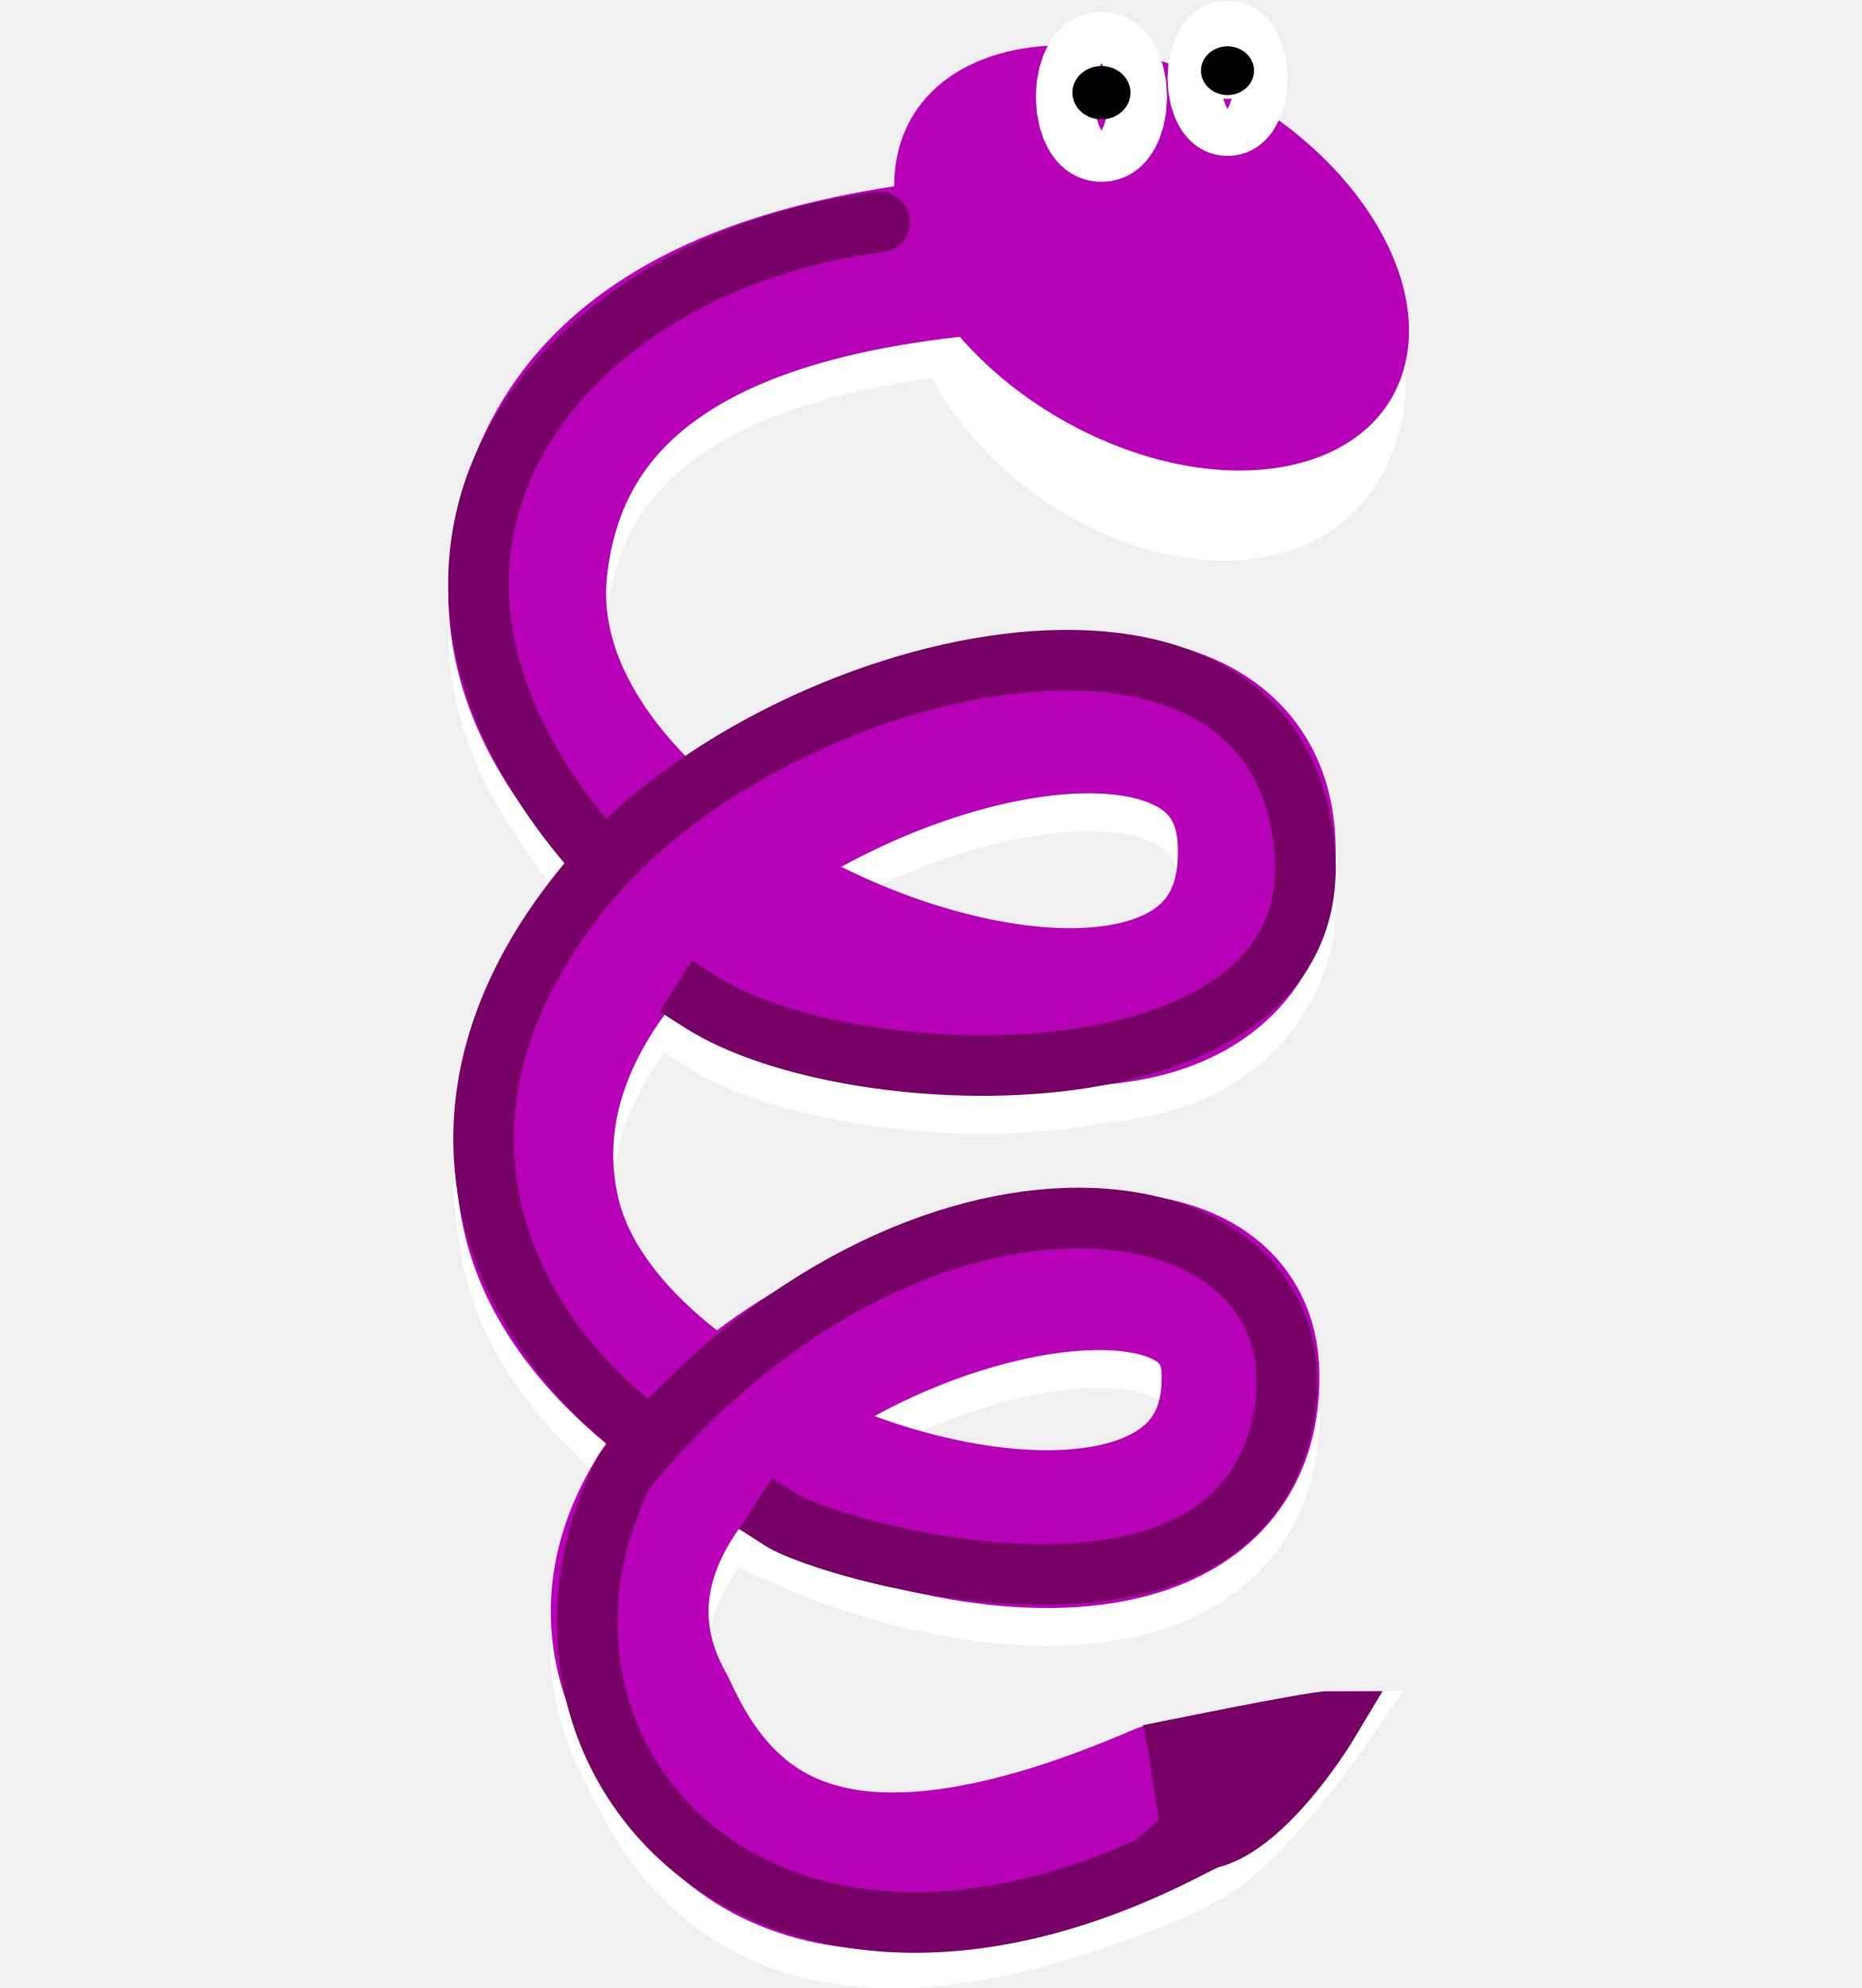
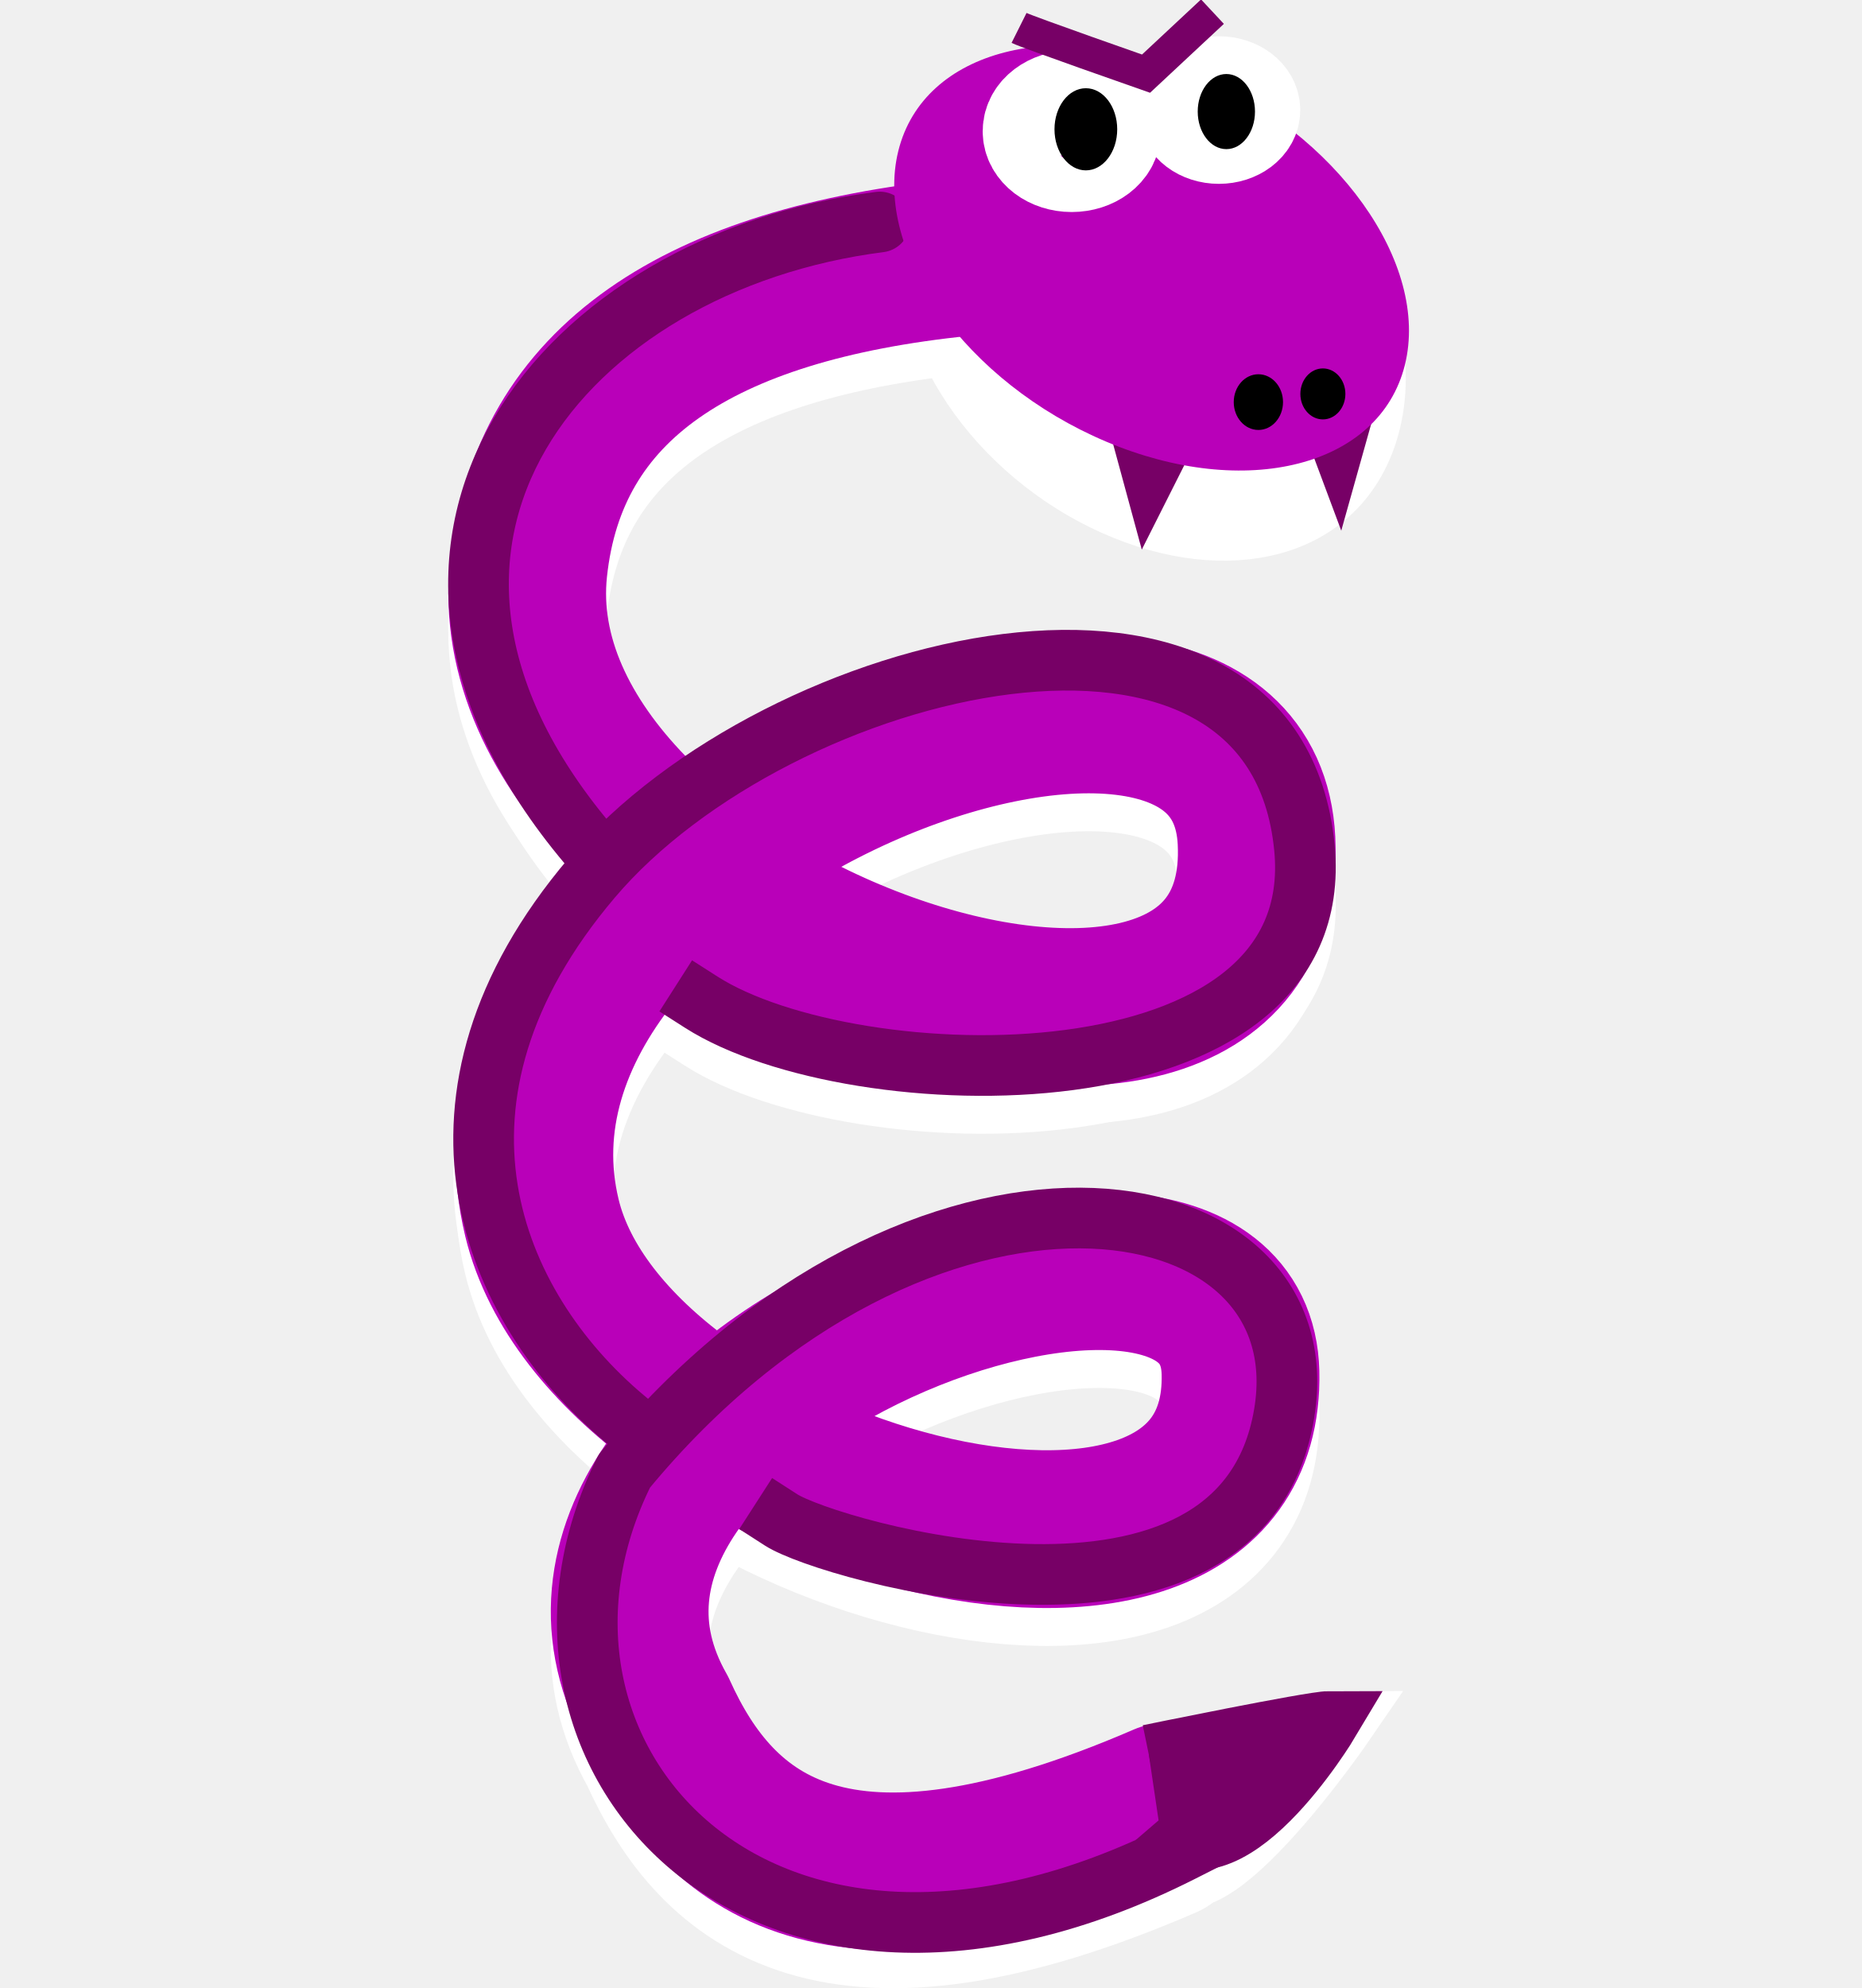
<svg xmlns="http://www.w3.org/2000/svg" width="85.918" height="91.73" id="svg2" version="1.1">
  <defs id="defs4" />
  <g id="layer1" transform="translate(2057.777,-1295.895)">
    <g id="g4255" />
    <g id="g6849" transform="matrix(1.843193,0,0,1.843193,-82.13764,-652.6948)">
      <g id="g6978">
        <g id="g6140" transform="matrix(1.518972,0,0,1.518972,-331.7258,117.9464)">
          <g id="g6142" transform="translate(60.61894,-11.17987)" style="stroke:#ffffff">
            <path style="fill:none;stroke:#ffffff;stroke-width:2.6;stroke-linecap:round;stroke-linejoin:round;stroke-miterlimit:4;stroke-opacity:1;stroke-dasharray:none" d="m -532.033,634.383 c -4.326,0.442 -6.807,2.064 -7.132,5.13 -0.619,5.854 12.288,10.34 12,4.484 -0.247,-5.035 -13.31,-0.139 -11.779,6.214 1.105,4.584 11.633,7.506 11.515,2.553 -0.101,-4.249 -12.603,0.319 -9.604,5.6 0.98,2.173 2.936,3.82 8.359,1.475" id="path6144" />
-             <path style="color:#000000;fill:#b900b9;fill-opacity:1;fill-rule:nonzero;stroke:#ffffff;stroke-width:1.6;marker:none;visibility:visible;display:inline;overflow:visible;enable-background:accumulate" id="path6146" d="m -595.737,163.529 c 0,1.22 -1.781,2.21 -3.977,2.21 -2.197,0 -3.977,-0.989 -3.977,-2.21 0,-1.22 1.781,-2.21 3.977,-2.21 2.197,0 3.977,0.989 3.977,2.21 z" transform="matrix(0.8570256,0.3854144,-0.2778177,1.188945,30.51227,671.4258)" />
+             <path style="color:#000000;fill:#b900b9;fill-opacity:1;fill-rule:nonzero;stroke:#ffffff;stroke-width:1.6;marker:none;visibility:visible;display:inline;overflow:visible;enable-background:accumulate" id="path6146" d="m -595.737,163.529 a 3.977,2.21 0 0 1 -3.977,2.21 3.977,2.21 0 0 1 -3.977,-2.21 3.977,2.21 0 0 1 3.977,-2.21 3.977,2.21 0 0 1 3.977,2.21 z" transform="matrix(0.8570256,0.3854144,-0.2778177,1.188945,30.51227,671.4258)" />
            <path style="fill:none;stroke:#ffffff;stroke-width:1px;stroke-linecap:round;stroke-linejoin:round;stroke-opacity:1" d="m -533.375,633.8 c -5.196,0.661 -9.029,5.244 -4.812,10.25" id="path6148" />
            <path style="fill:none;stroke:#ffffff;stroke-width:1px;stroke-linecap:square;stroke-linejoin:round;stroke-opacity:1" d="m -536.317,646.658 c 2.504,1.6 10.362,1.787 9.942,-2.546 -0.495,-5.105 -8.672,-3.132 -11.75,0.5 -3.092,3.647 -1.657,7.06 0.537,8.905" id="path6150" />
            <path style="fill:#770066;fill-opacity:1;stroke:#ffffff;stroke-width:1px;stroke-linecap:butt;stroke-linejoin:miter;stroke-opacity:1" d="m -528.704,660.11 c 0.461,1.499 3.008,-2.225 3.008,-2.225 -0.287,0 -3.244,1.18 -3.244,1.18" id="path6152" />
          </g>
          <path style="fill:none;stroke:#b900b9;stroke-width:2.6;stroke-linecap:round;stroke-linejoin:round;stroke-miterlimit:4;stroke-opacity:1;stroke-dasharray:none" d="m -471.414,622.578 c -4.326,0.442 -6.807,2.064 -7.132,5.13 -0.619,5.854 12.288,10.34 12,4.484 -0.247,-5.035 -13.31,-0.139 -11.779,6.214 1.105,4.584 11.633,7.506 11.515,2.553 -0.101,-4.249 -12.603,0.319 -9.604,5.6 0.98,2.173 2.936,3.82 8.359,1.475" id="path6154" />
-           <path style="color:#000000;fill:#b900b9;fill-opacity:1;fill-rule:nonzero;stroke:none;stroke-width:1.6;marker:none;visibility:visible;display:inline;overflow:visible;enable-background:accumulate" id="path6156" d="m -595.737,163.529 c 0,1.22 -1.781,2.21 -3.977,2.21 -2.197,0 -3.977,-0.989 -3.977,-2.21 0,-1.22 1.781,-2.21 3.977,-2.21 2.197,0 3.977,0.989 3.977,2.21 z" transform="matrix(1.049667,0.4438699,-0.3402654,1.369271,216.868,664.8664)" />
-           <path style="color:#000000;fill:#ffffff;fill-opacity:1;fill-rule:nonzero;stroke:#ffffff;stroke-width:2.6;stroke-linecap:round;stroke-linejoin:round;stroke-miterlimit:4;stroke-opacity:1;stroke-dasharray:none;stroke-dashoffset:0;marker:none;visibility:visible;display:inline;overflow:visible;enable-background:accumulate" id="path6158" d="m -642.5,159.815 c 0,0.259 -0.462,0.469 -1.031,0.469 -0.57,0 -1.031,-0.21 -1.031,-0.469 0,-0.259 0.462,-0.469 1.031,-0.469 0.57,0 1.031,0.21 1.031,0.469 z" transform="matrix(-0.4642607,0,0,0.7914736,-767.8681,493.4431)" />
-           <path transform="matrix(-0.4241766,0,0,0.723138,-739.9946,504.0579)" d="m -642.5,159.815 c 0,0.259 -0.462,0.469 -1.031,0.469 -0.57,0 -1.031,-0.21 -1.031,-0.469 0,-0.259 0.462,-0.469 1.031,-0.469 0.57,0 1.031,0.21 1.031,0.469 z" id="path6160" style="color:#000000;fill:#ffffff;fill-opacity:1;fill-rule:nonzero;stroke:#ffffff;stroke-width:2.6;stroke-linecap:round;stroke-linejoin:round;stroke-miterlimit:4;stroke-opacity:1;stroke-dasharray:none;stroke-dashoffset:0;marker:none;visibility:visible;display:inline;overflow:visible;enable-background:accumulate" />
          <path style="fill:none;stroke:#770066;stroke-width:1px;stroke-linecap:round;stroke-linejoin:round;stroke-opacity:1" d="m -472.756,621.995 c -5.196,0.661 -9.029,5.244 -4.812,10.25" id="path6162" />
          <path style="fill:none;stroke:#770066;stroke-width:1px;stroke-linecap:square;stroke-linejoin:round;stroke-opacity:1" d="m -475.698,634.853 c 2.504,1.6 10.362,1.787 9.942,-2.546 -0.495,-5.105 -8.672,-3.132 -11.75,0.5 -3.092,3.647 -1.657,7.06 0.537,8.905" id="path6164" />
          <path id="path6166" d="m -474.381,643.386 c 0.772,0.497 7.582,2.478 8.29,-1.748 0.662,-3.948 -6.001,-4.974 -10.875,0.941 -2.317,4.646 2.212,9.801 9.189,6.272" style="fill:none;stroke:#770066;stroke-width:1px;stroke-linecap:square;stroke-linejoin:round;stroke-opacity:1" />
          <path style="fill:#770066;fill-opacity:1;stroke:#770066;stroke-width:1px;stroke-linecap:butt;stroke-linejoin:miter;stroke-opacity:1" d="m -468.16,648.337 c 1.086,1.264 2.812,-1.63 2.812,-1.63 -0.287,0 -2.972,0.552 -2.972,0.552" id="path6168" />
-           <path transform="matrix(-0.4642607,0,0,0.9375153,-767.8681,470.0349)" d="m -642.5,159.815 c 0,0.259 -0.462,0.469 -1.031,0.469 -0.57,0 -1.031,-0.21 -1.031,-0.469 0,-0.259 0.462,-0.469 1.031,-0.469 0.57,0 1.031,0.21 1.031,0.469 z" id="path6170" style="color:#000000;fill:#000000;fill-opacity:1;fill-rule:nonzero;stroke:none;stroke-width:2.6;marker:none;visibility:visible;display:inline;overflow:visible;enable-background:accumulate" />
-           <path style="color:#000000;fill:#000000;fill-opacity:1;fill-rule:nonzero;stroke:none;stroke-width:2.6;marker:none;visibility:visible;display:inline;overflow:visible;enable-background:accumulate" id="path6172" d="m -642.5,159.815 c 0,0.259 -0.462,0.469 -1.031,0.469 -0.57,0 -1.031,-0.21 -1.031,-0.469 0,-0.259 0.462,-0.469 1.031,-0.469 0.57,0 1.031,0.21 1.031,0.469 z" transform="matrix(-0.4241766,0,0,0.8565705,-739.9946,482.6084)" />
+           <path style="fill:#770066;fill-opacity:1;stroke:none;stroke-width:0.628px;stroke-linecap:butt;stroke-linejoin:miter;stroke-opacity:1" d="m -468.963,625.459 0.526,1.935 0.812,-1.612 c 0,0 -1.72,-0.322 -1.338,-0.322 z" id="path846" />
+           <path style="fill:#770066;fill-opacity:1;stroke:none;stroke-width:0.659px;stroke-linecap:butt;stroke-linejoin:miter;stroke-opacity:1" d="m -465.727,625.534 0.578,1.548 0.579,-2.064 z" id="path848" />
+           <path style="color:#000000;fill:#b900b9;fill-opacity:1;fill-rule:nonzero;stroke:none;stroke-width:1.6;marker:none;visibility:visible;display:inline;overflow:visible;enable-background:accumulate" id="path6156" d="m -595.737,163.529 a 3.977,2.21 0 0 1 -3.977,2.21 3.977,2.21 0 0 1 -3.977,-2.21 3.977,2.21 0 0 1 3.977,-2.21 3.977,2.21 0 0 1 3.977,2.21 z" transform="matrix(1.049667,0.4438699,-0.3402654,1.369271,216.868,664.8664)" />
+           <ellipse transform="scale(-1,1)" id="path6234" style="color:#000000;display:inline;overflow:visible;visibility:visible;fill:#ffffff;fill-opacity:1;fill-rule:nonzero;stroke:#ffffff;stroke-width:1.817;stroke-linecap:round;stroke-linejoin:round;stroke-miterlimit:4;stroke-dasharray:none;stroke-dashoffset:0;stroke-opacity:1;marker:none;enable-background:accumulate" cx="469.592" cy="620.499" rx="0.559" ry="0.423" />
+           <ellipse style="color:#000000;display:inline;overflow:visible;visibility:visible;fill:#ffffff;fill-opacity:1;fill-rule:nonzero;stroke:#ffffff;stroke-width:1.66;stroke-linecap:round;stroke-linejoin:round;stroke-miterlimit:4;stroke-dasharray:none;stroke-dashoffset:0;stroke-opacity:1;marker:none;enable-background:accumulate" id="path6236" transform="scale(-1,1)" cx="467.166" cy="620.15" rx="0.511" ry="0.386" />
+           <ellipse style="color:#000000;display:inline;overflow:visible;visibility:visible;fill:#000000;fill-opacity:1;fill-rule:nonzero;stroke:none;stroke-width:2.212;marker:none;enable-background:accumulate" id="path6238" transform="scale(-1,1)" cx="469.359" cy="620.467" rx="0.517" ry="0.677" />
+           <ellipse transform="scale(-1,1)" id="path6240" style="color:#000000;display:inline;overflow:visible;visibility:visible;fill:#000000;fill-opacity:1;fill-rule:nonzero;stroke:none;stroke-width:2.021;marker:none;enable-background:accumulate" cx="467.043" cy="620.175" rx="0.472" ry="0.619" />
+           <path style="fill:none;stroke:#770066;stroke-width:0.551px;stroke-linecap:butt;stroke-linejoin:miter;stroke-opacity:1" d="m -470.46,618.796 c 0.146,0.073 2.093,0.754 2.093,0.754 l 1.095,-1.022" id="path837" />
+           <ellipse style="color:#000000;display:inline;overflow:visible;visibility:visible;fill:#000000;fill-opacity:1;fill-rule:nonzero;stroke:none;stroke-width:1.615;marker:none;enable-background:accumulate" id="path6238-5" transform="scale(-1,1)" cx="466.515" cy="624.963" rx="0.406" ry="0.459" />
+           <ellipse transform="scale(-1,1)" id="path6240-8" style="color:#000000;display:inline;overflow:visible;visibility:visible;fill:#000000;fill-opacity:1;fill-rule:nonzero;stroke:none;stroke-width:1.476;marker:none;enable-background:accumulate" cx="465.452" cy="624.828" rx="0.371" ry="0.42" />
        </g>
        <path style="fill:#ff6666;fill-opacity:0;stroke:none" id="path6350-45" d="m 107.406,565.156 -15.344,8.875 15.344,8.844 15.344,-8.844 -15.344,-8.875 z" transform="matrix(-1.518972,0,0,0.6156634,-885.4033,728.8421)" />
      </g>
    </g>
  </g>
</svg>
